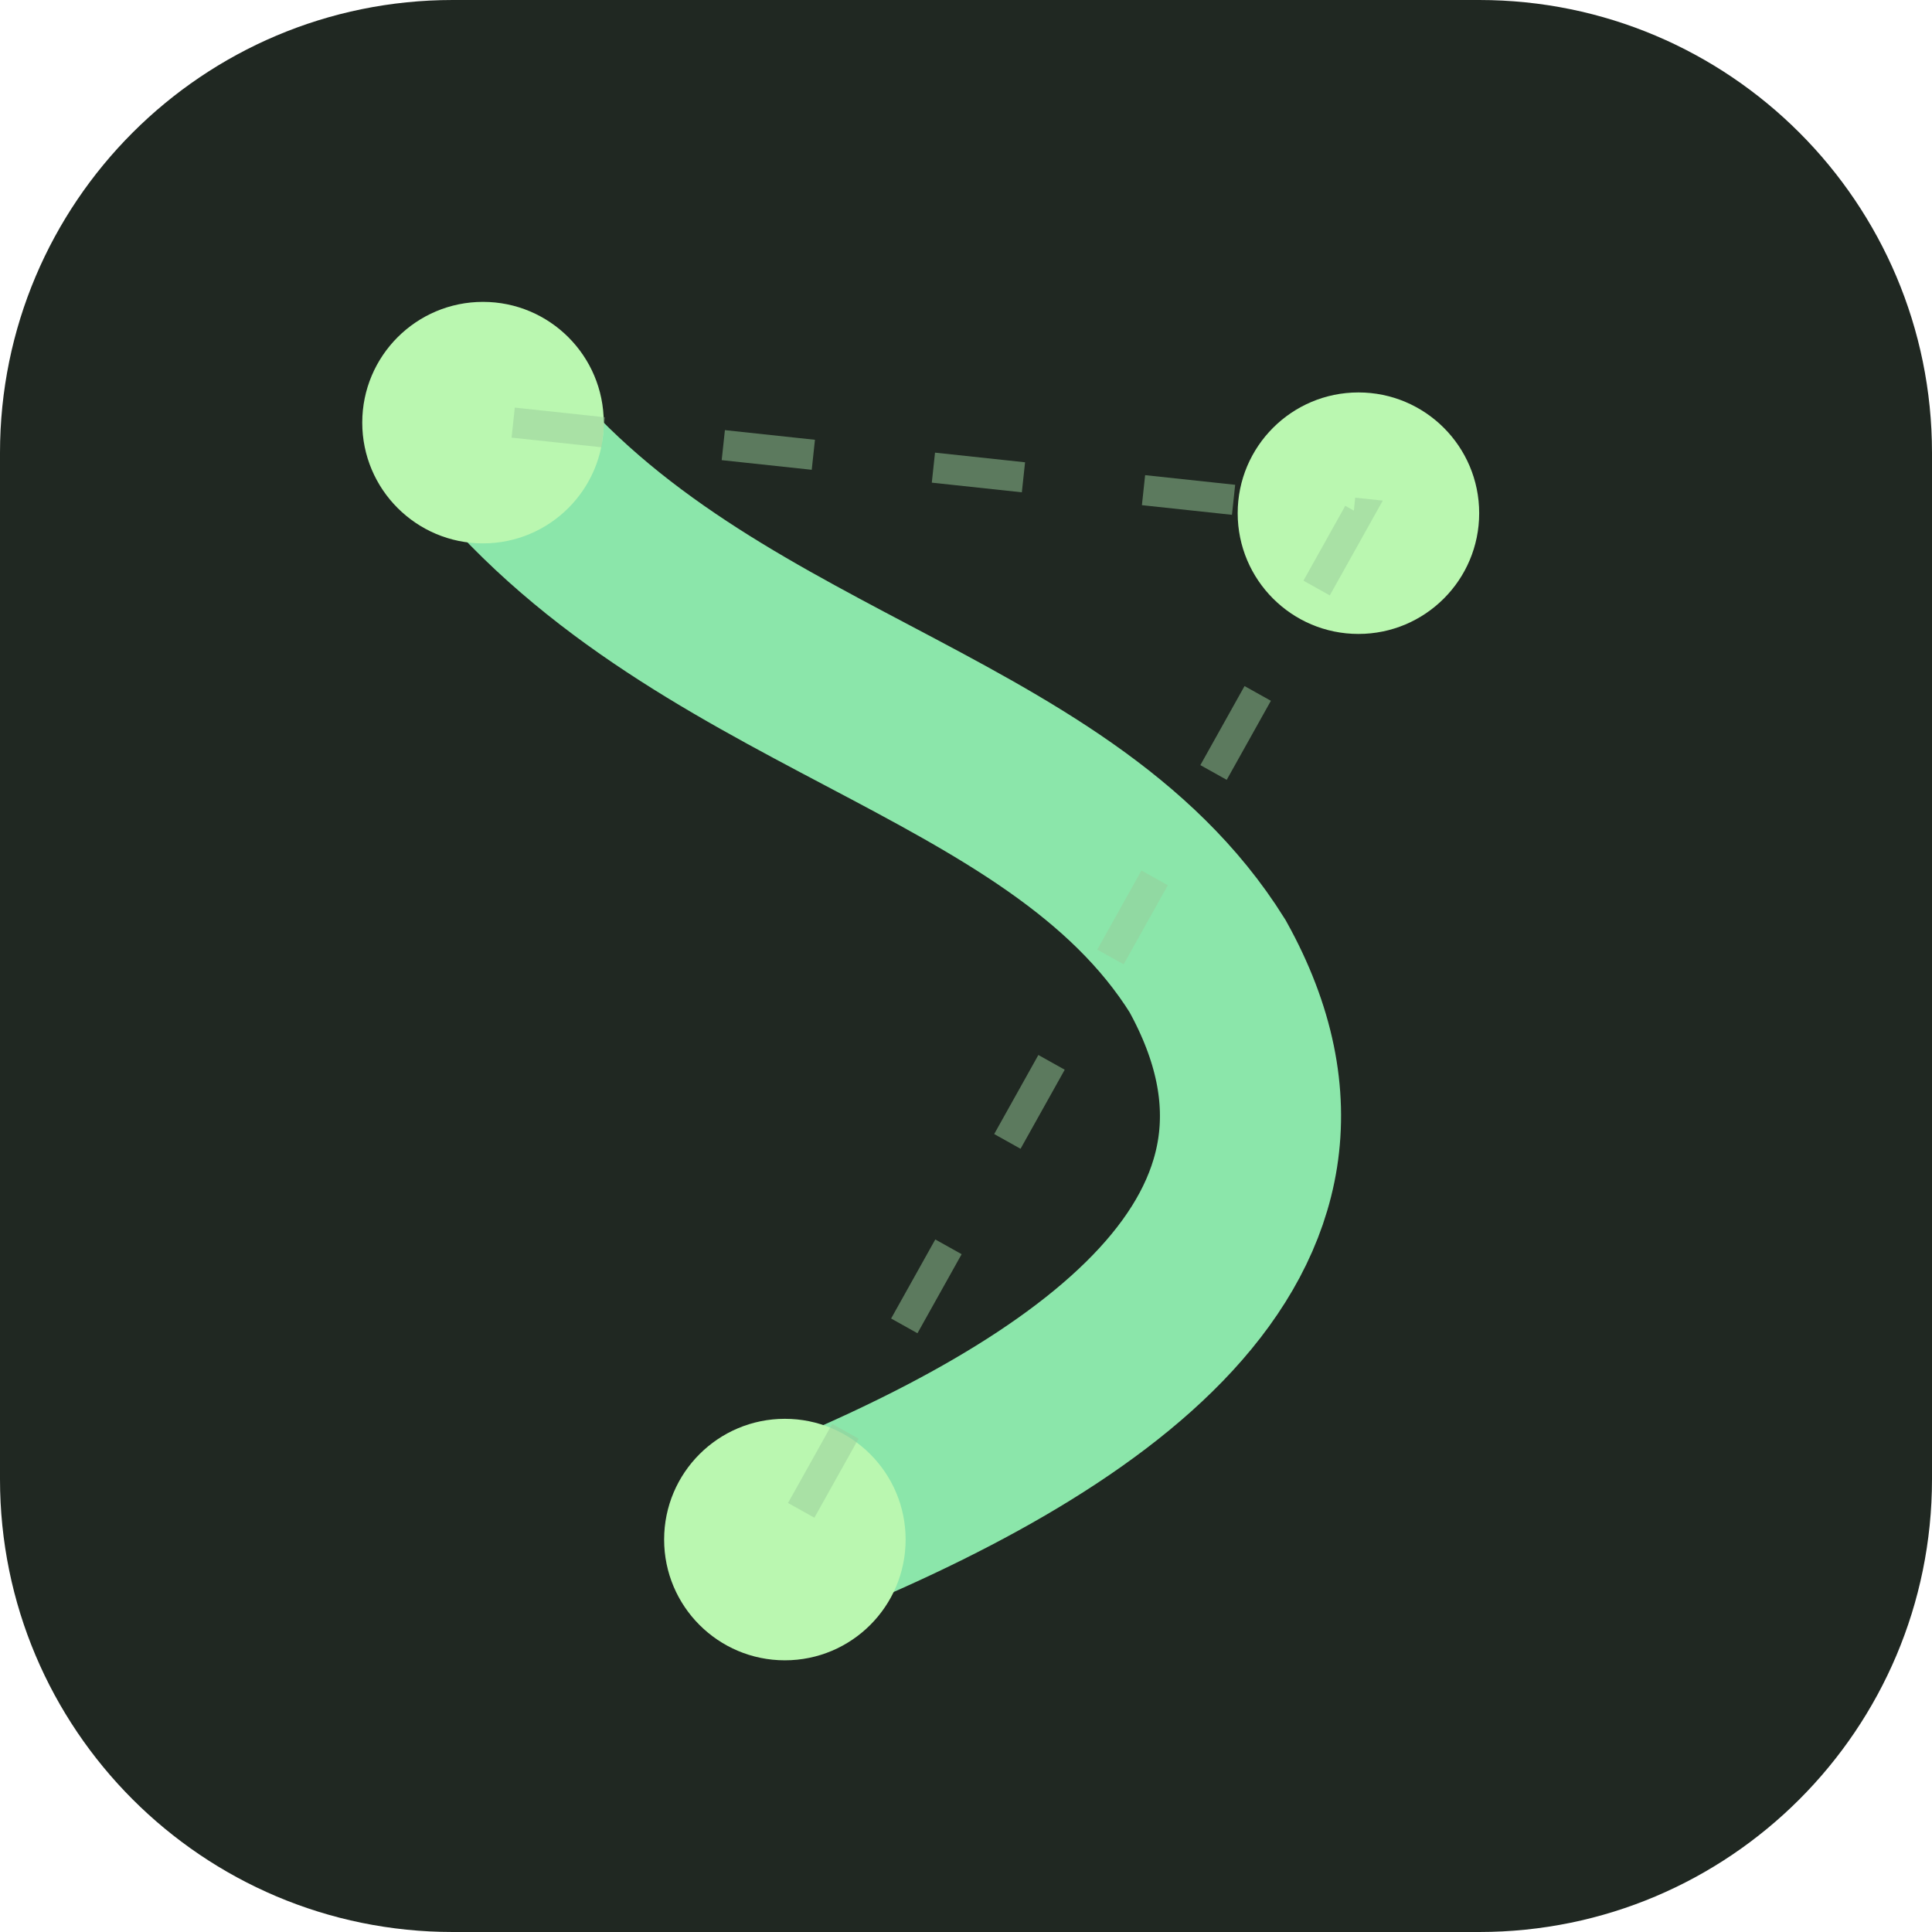
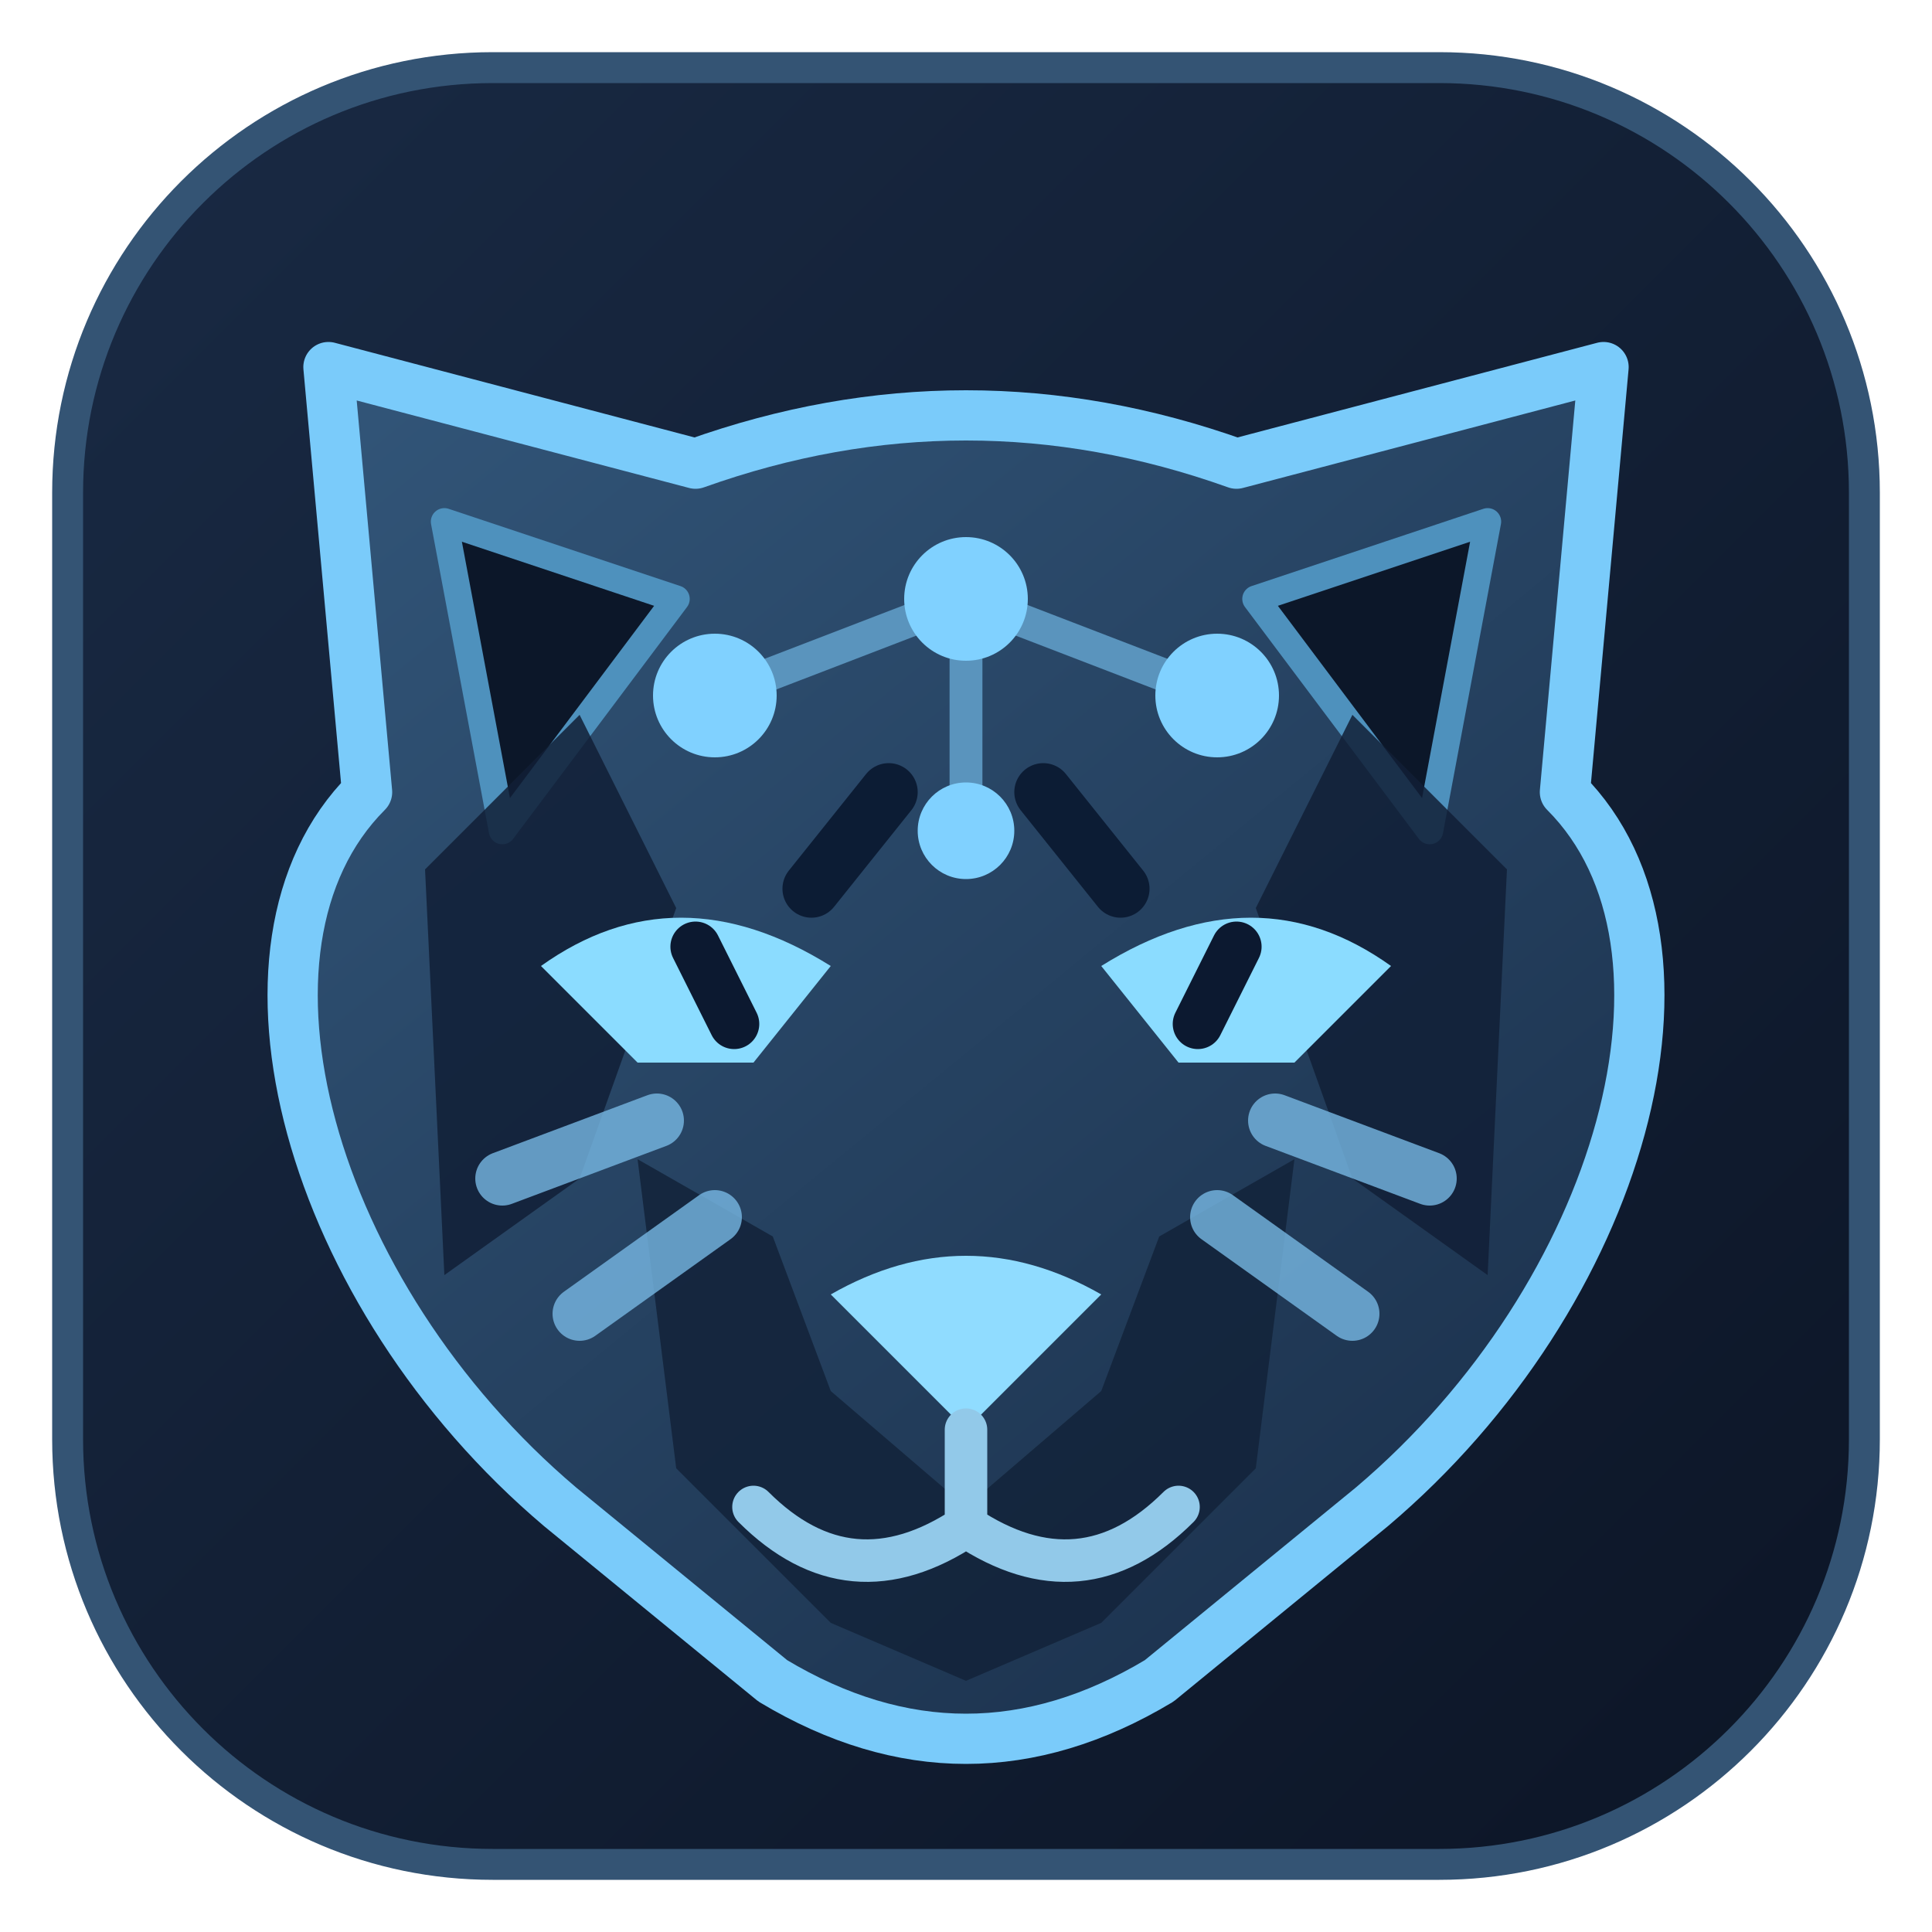
- <svg xmlns="http://www.w3.org/2000/svg" viewBox="0 0 64 64">
-   <rect width="64" height="64" rx="15" fill="#202822" />
-   <path d="M16 14c7 9 19 10 24 18 5 9-4 15-14 19" fill="none" stroke="#8be6aa" stroke-width="6" stroke-linecap="round" />
-   <circle cx="16" cy="14" r="4" fill="#baf7b0" />
-   <circle cx="45" cy="17" r="4" fill="#baf7b0" />
-   <circle cx="26" cy="51" r="4" fill="#baf7b0" />
-   <path d="M17 14 45 17 26 51" fill="none" stroke="#98cd9a" stroke-opacity=".5" stroke-dasharray="3 4" />
+ <svg xmlns="http://www.w3.org/2000/svg" viewBox="0 0 100 100" role="img" aria-labelledby="title desc">
+   <defs>
+     <linearGradient id="shell" x1="0" y1="0" x2="1" y2="1">
+       <stop stop-color="#192a44" />
+       <stop offset="1" stop-color="#0c1526" />
+     </linearGradient>
+     <linearGradient id="fur" x1=".1" y1="0" x2=".9" y2="1">
+       <stop stop-color="#315477" />
+       <stop offset="1" stop-color="#1a2f4a" />
+     </linearGradient>
+   </defs>
+   <rect x="3.5" y="3.5" width="93" height="93" rx="22" fill="url(#shell)" stroke="#345474" stroke-width="1.6" />
+   <path d="M17 19 36 24 Q50 19 64 24 L83 19 81 41 C89 49 84 67 71 78 L60 87 Q50 93 40 87 L29 78 C16 67 11 49 19 41 Z" fill="url(#fur)" stroke="#7acbfa" stroke-width="2.6" stroke-linejoin="round" />
+   <path d="M23 27 35 31 26 43Z M77 27 65 31 74 43Z" fill="#0c1729" stroke="#4e91bd" stroke-width="1.4" stroke-linejoin="round" />
+   <path d="M22 45 30 37 35 47 30 61 23 66Z M78 45 70 37 65 47 70 61 77 66Z" fill="#111f36" opacity=".85" />
+   <path d="M33 60 40 64 43 72 50 78 57 72 60 64 67 60 65 76 57 84 50 87 43 84 35 76Z" fill="#13243b" opacity=".9" />
+   <path d="M28 50 Q35 45 43 50 L39 55 33 55 Z M72 50 Q65 45 57 50 L61 55 67 55 Z" fill="#8bdcff" />
+   <path d="M36 49 38 53 M64 49 62 53" stroke="#0c1930" stroke-width="2.6" stroke-linecap="round" />
+   <path d="M43 67 Q50 63 57 67 L50 74 Z" fill="#90dcff" />
+   <path d="M50 74 V79 M50 79 Q44 83 39 78 M50 79 Q56 83 61 78" stroke="#92c9e9" stroke-width="2.2" stroke-linecap="round" fill="none" />
+   <path d="M26 61 34 58 M30 68 37 63 M74 61 66 58 M70 68 63 63" stroke="#77b8e3" stroke-width="2.8" stroke-linecap="round" opacity=".8" />
+   <path d="M37 36 50 31 63 36 M50 31 V43" fill="none" stroke="#5a94bd" stroke-width="1.7" stroke-linecap="round" />
+   <circle cx="37" cy="36" r="3.2" fill="#80d1ff" />
+   <circle cx="50" cy="31" r="3.2" fill="#80d1ff" />
+   <circle cx="63" cy="36" r="3.2" fill="#80d1ff" />
+   <circle cx="50" cy="43" r="2.5" fill="#80d1ff" />
+   <path d="M46 41 42 46 M54 41 58 46" stroke="#0c1c34" stroke-width="3" stroke-linecap="round" />
</svg>
